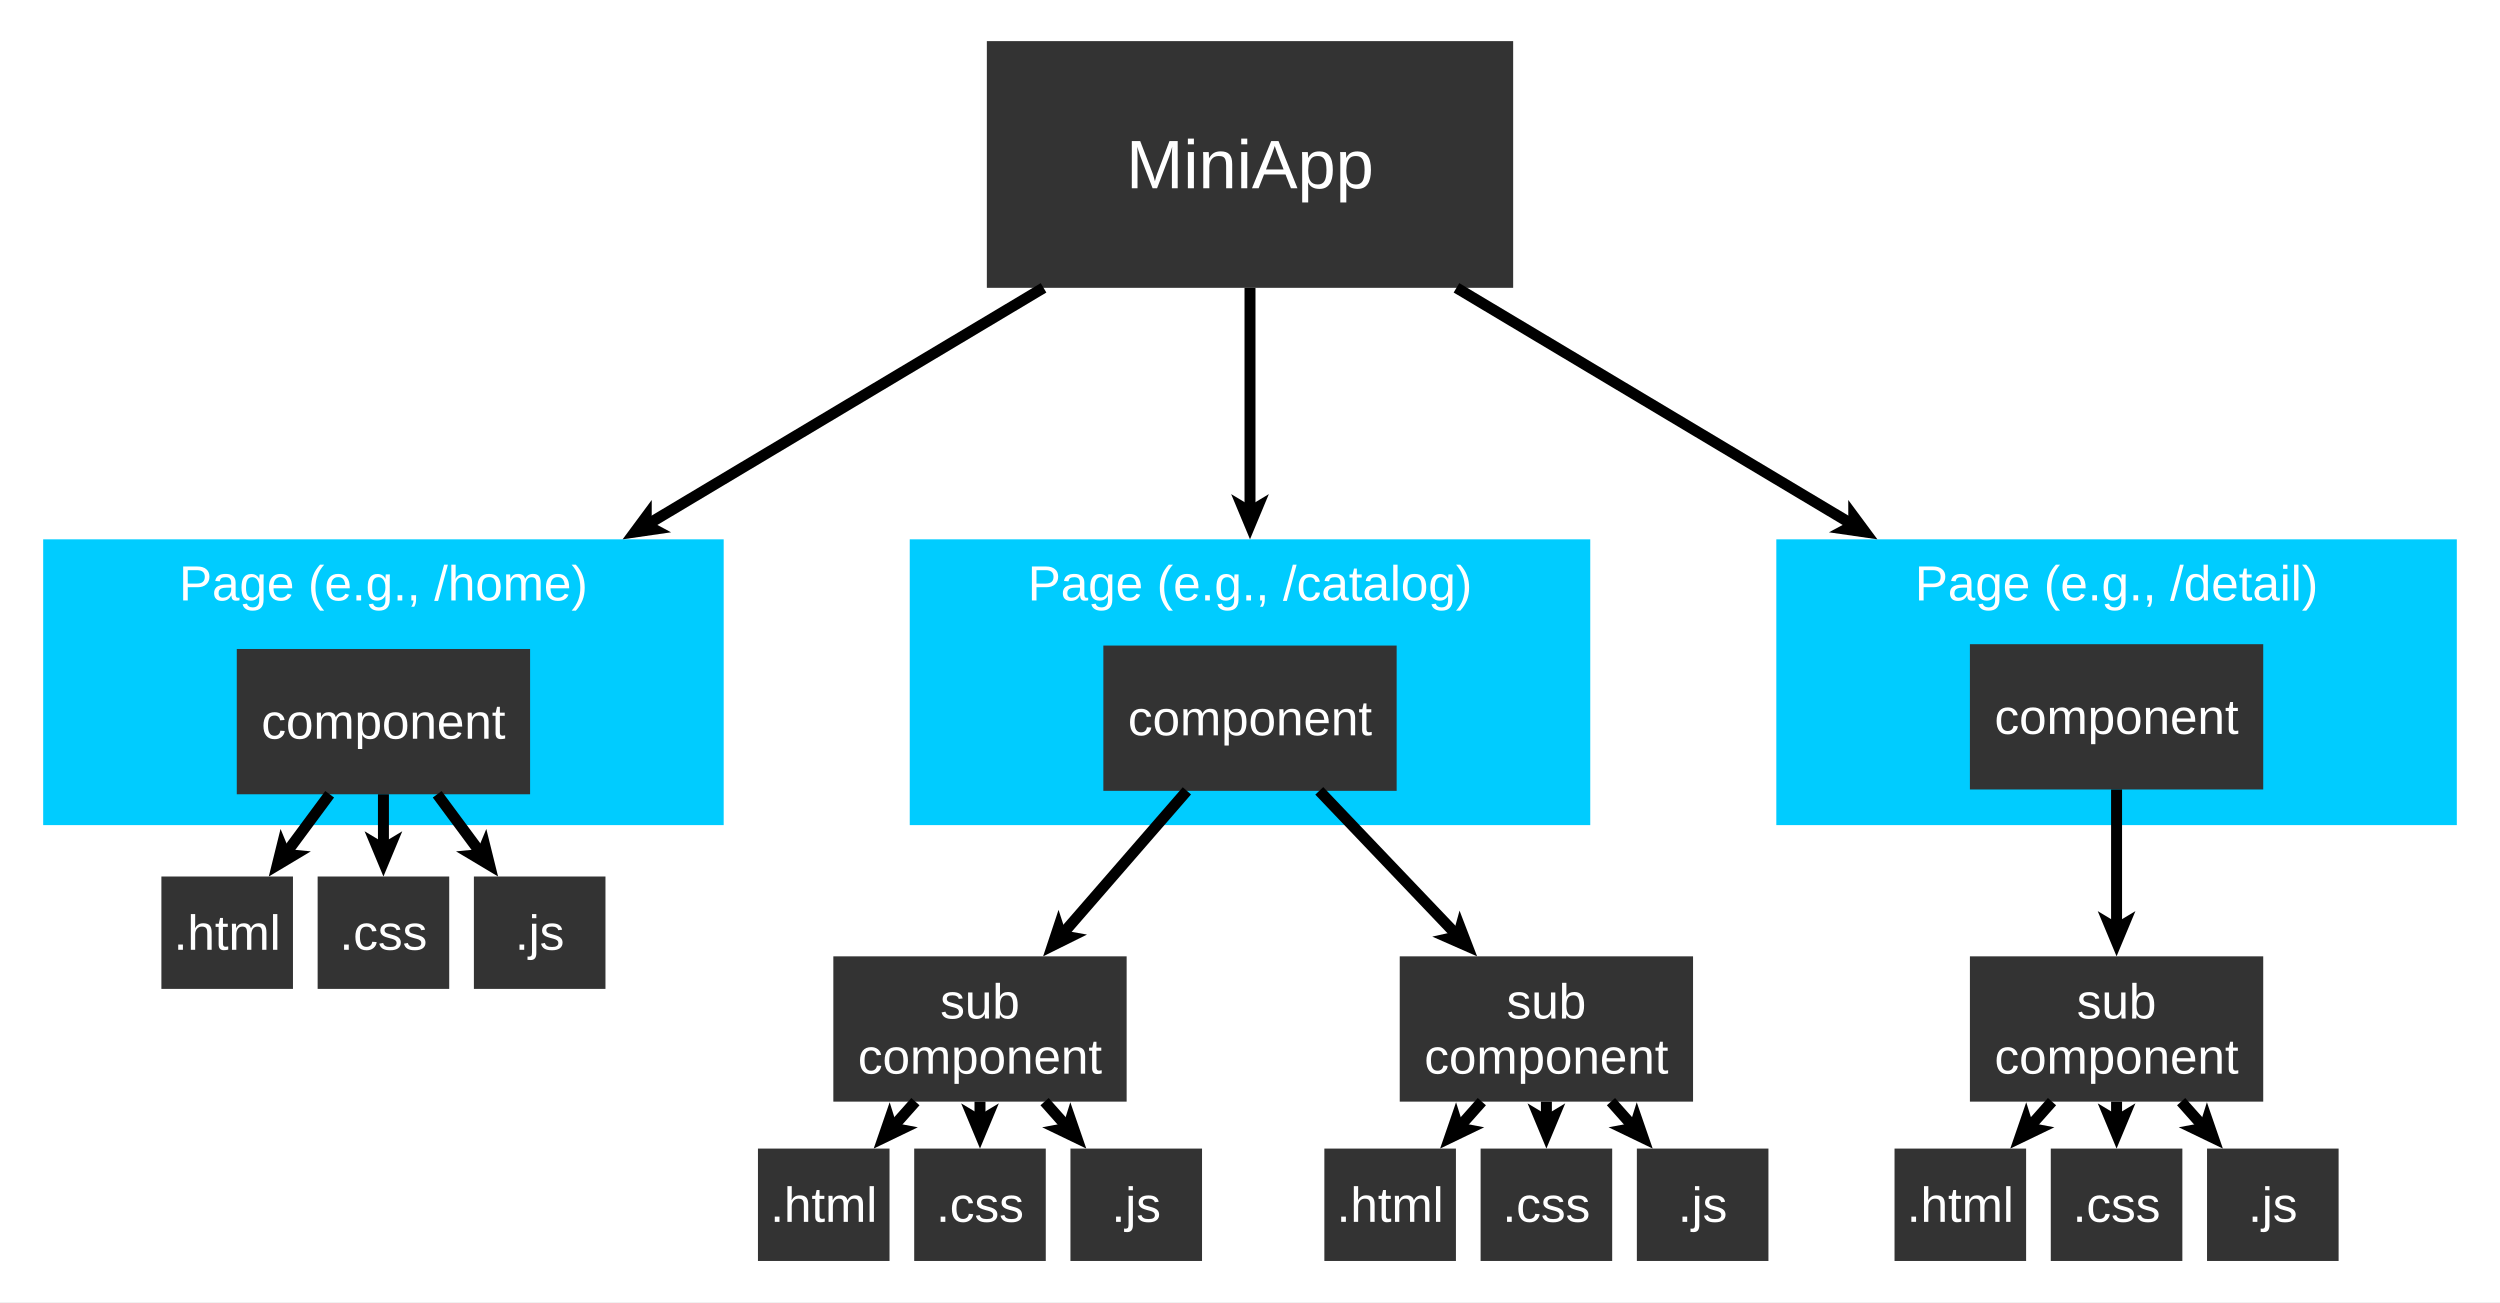
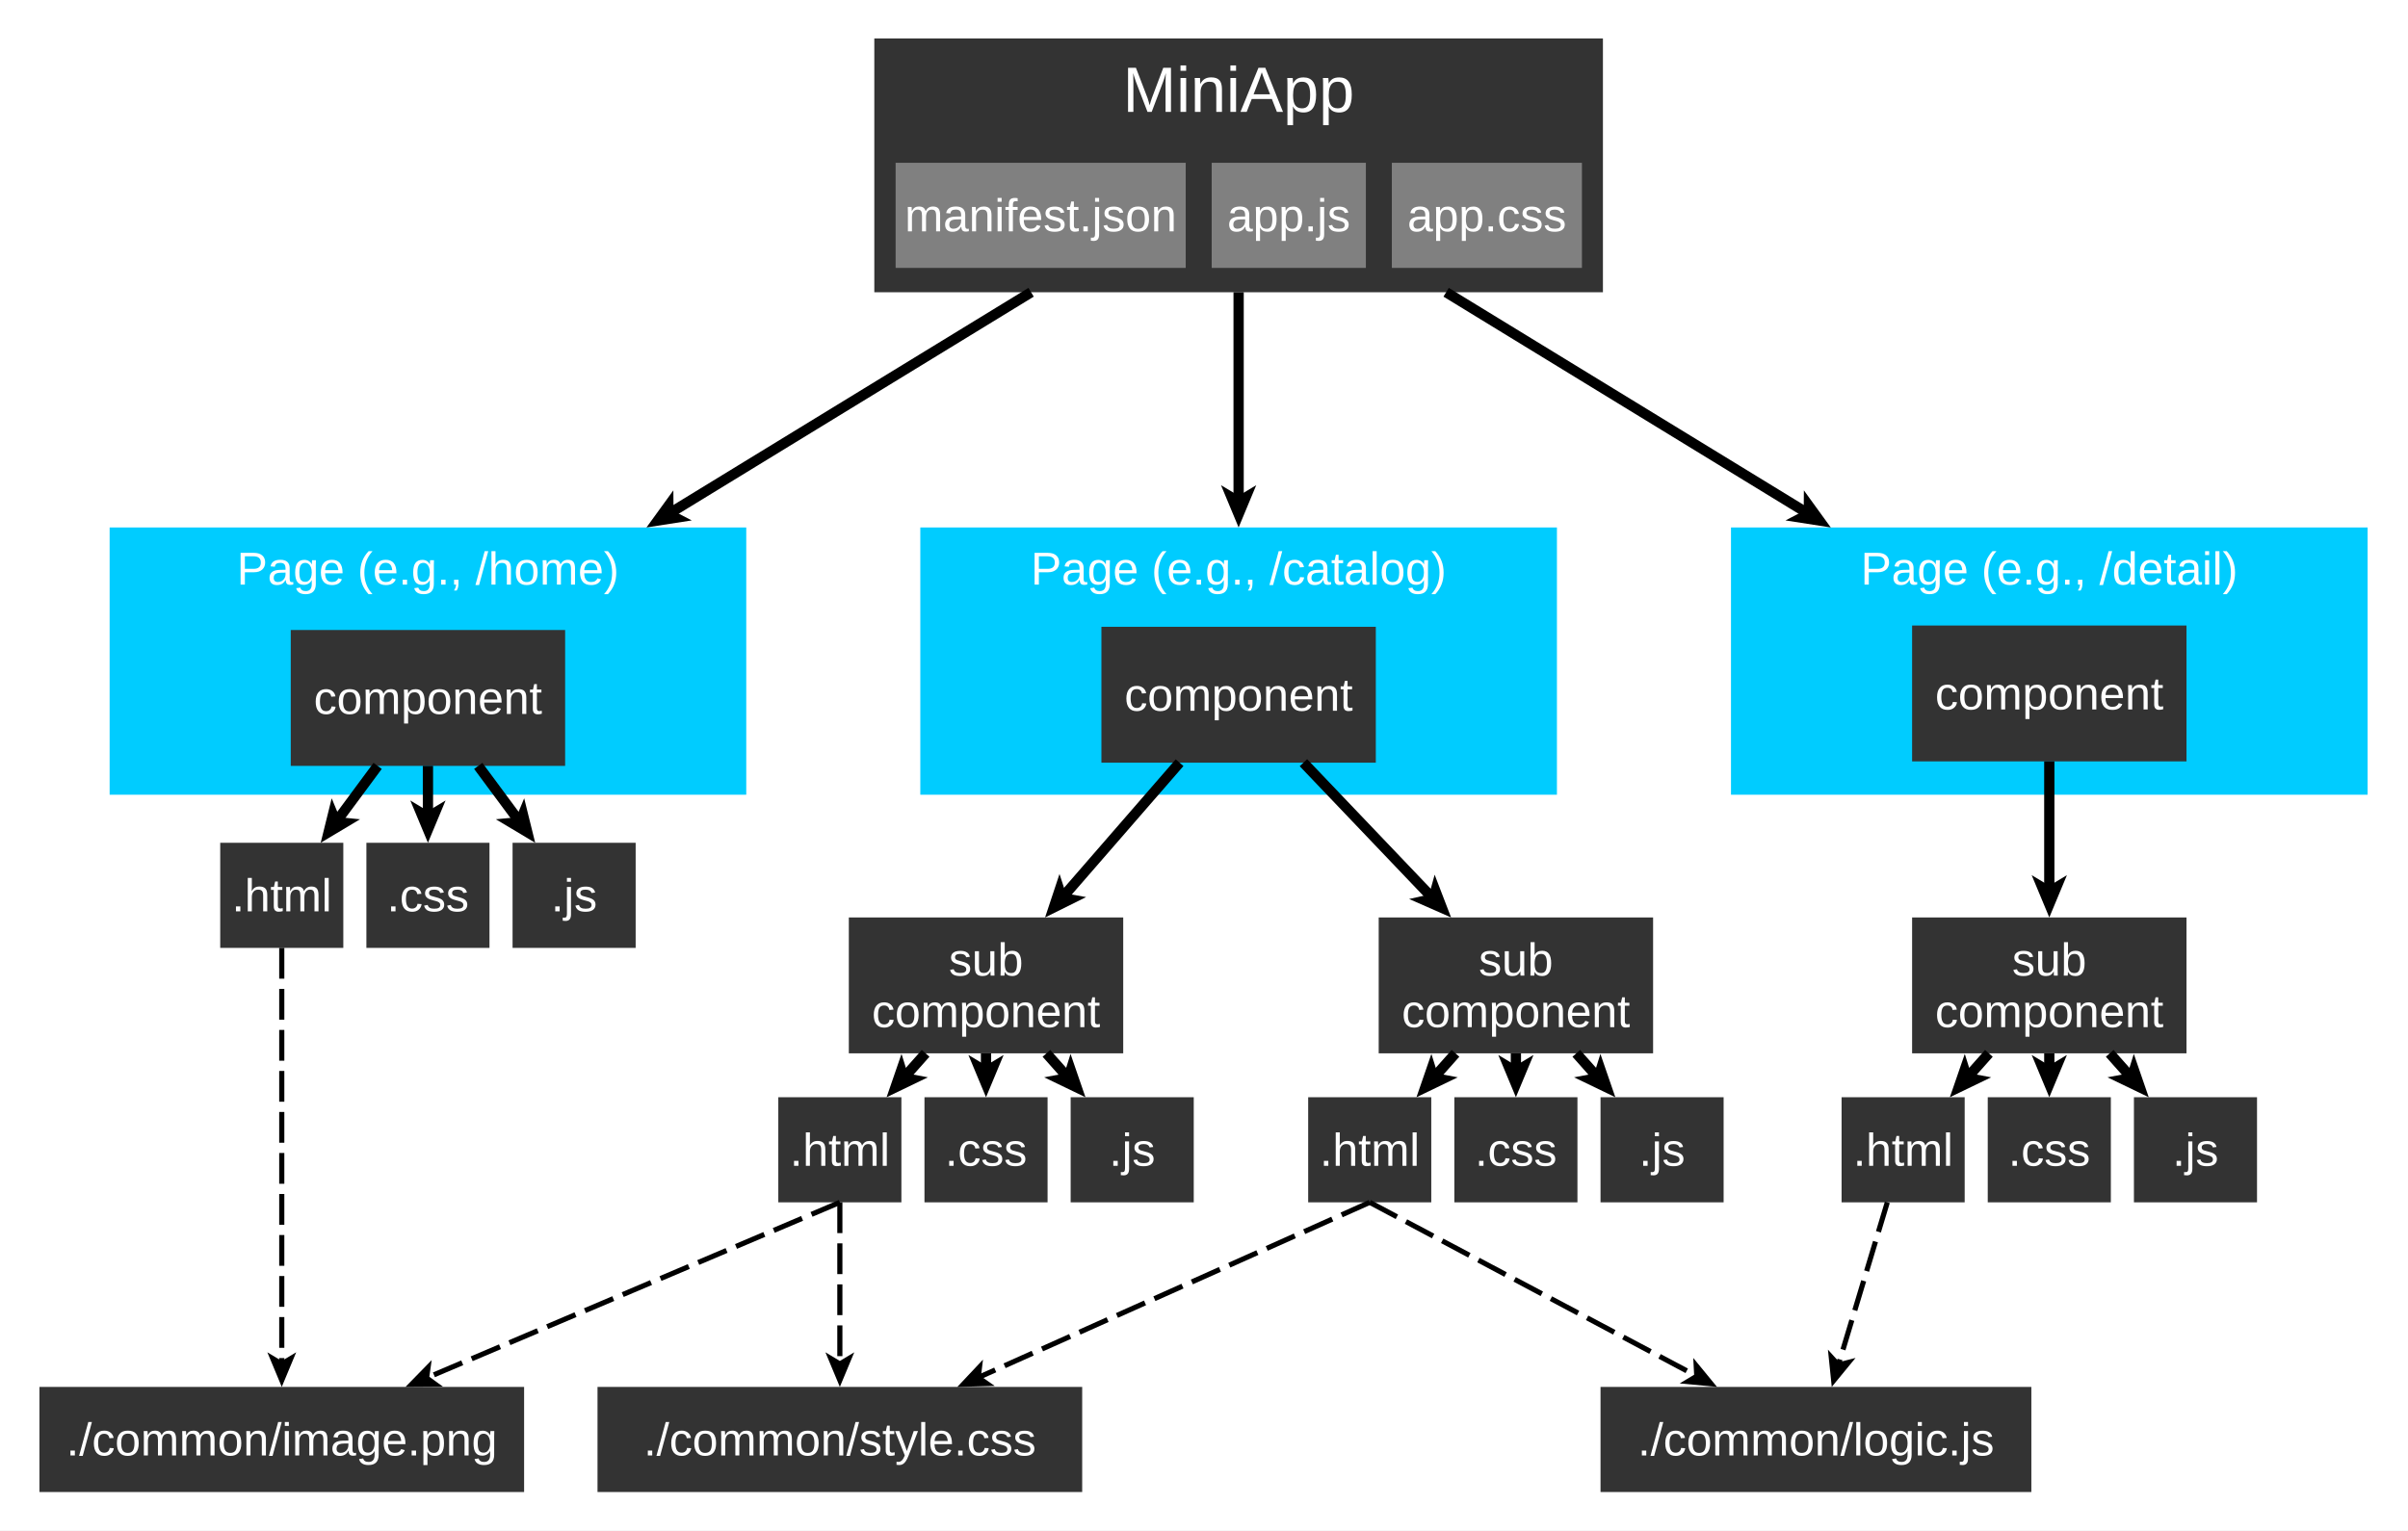
- <svg xmlns="http://www.w3.org/2000/svg" fill-opacity="1" color-rendering="auto" color-interpolation="auto" text-rendering="auto" stroke="black" stroke-linecap="square" width="912" stroke-miterlimit="10" shape-rendering="auto" stroke-opacity="1" fill="black" stroke-dasharray="none" font-weight="normal" stroke-width="1" height="475" font-family="'Dialog'" font-style="normal" stroke-linejoin="miter" font-size="12px" stroke-dashoffset="0" image-rendering="auto">
+ <svg xmlns="http://www.w3.org/2000/svg" fill-opacity="1" color-rendering="auto" color-interpolation="auto" text-rendering="auto" stroke="black" stroke-linecap="square" width="939" stroke-miterlimit="10" shape-rendering="auto" stroke-opacity="1" fill="black" stroke-dasharray="none" font-weight="normal" stroke-width="1" height="597" font-family="'Dialog'" font-style="normal" stroke-linejoin="miter" font-size="12px" stroke-dashoffset="0" image-rendering="auto">
  <defs id="genericDefs" />
  <g>
    <defs id="defs1">
      <clipPath clipPathUnits="userSpaceOnUse" id="clipPath1">
-         <path d="M0 0 L912 0 L912 475 L0 475 L0 0 Z" />
+         <path d="M0 0 L939 0 L939 597 L0 597 L0 0 Z" />
      </clipPath>
      <clipPath clipPathUnits="userSpaceOnUse" id="clipPath2">
-         <path d="M126 -70 L1038 -70 L1038 405 L126 405 L126 -70 Z" />
+         <path d="M99 -79 L1038 -79 L1038 518 L99 518 L99 -79 Z" />
      </clipPath>
    </defs>
-     <g fill="white" text-rendering="geometricPrecision" shape-rendering="geometricPrecision" transform="translate(-126,70)" stroke="white">
-       <rect x="126" width="912" height="475" y="-70" clip-path="url(#clipPath2)" stroke="none" />
-     </g>
-     <g fill="rgb(51,51,51)" text-rendering="geometricPrecision" shape-rendering="geometricPrecision" transform="matrix(1,0,0,1,-126,70)" stroke="rgb(51,51,51)">
-       <rect x="486" width="192" height="90" y="-55" clip-path="url(#clipPath2)" stroke="none" />
-     </g>
-     <g stroke-linecap="butt" font-size="25px" transform="matrix(1,0,0,1,-126,70)" fill="white" text-rendering="geometricPrecision" font-family="'Arial'" shape-rendering="geometricPrecision" stroke="white" stroke-miterlimit="1.45">
-       <text x="536.84" xml:space="preserve" y="-1.333" clip-path="url(#clipPath2)" stroke="none">MiniApp</text>
-     </g>
-     <g fill="rgb(0,204,255)" text-rendering="geometricPrecision" shape-rendering="geometricPrecision" transform="matrix(1,0,0,1,-126,70)" stroke="rgb(0,204,255)">
+     <g fill="white" text-rendering="geometricPrecision" shape-rendering="geometricPrecision" transform="translate(-99,79)" stroke="white">
+       <rect x="99" width="939" height="597" y="-79" clip-path="url(#clipPath2)" stroke="none" />
+     </g>
+     <g fill="rgb(51,51,51)" text-rendering="geometricPrecision" shape-rendering="geometricPrecision" transform="matrix(1,0,0,1,-99,79)" stroke="rgb(51,51,51)">
+       <rect x="439.938" width="284.125" height="99" y="-64" clip-path="url(#clipPath2)" stroke="none" />
+     </g>
+     <g stroke-linecap="butt" font-size="25px" transform="matrix(1,0,0,1,-99,79)" fill="white" text-rendering="geometricPrecision" font-family="'Arial'" shape-rendering="geometricPrecision" stroke="white" stroke-miterlimit="1.45">
+       <text x="536.84" xml:space="preserve" y="-35.368" clip-path="url(#clipPath2)" stroke="none">MiniApp</text>
+     </g>
+     <g fill="rgb(0,204,255)" text-rendering="geometricPrecision" shape-rendering="geometricPrecision" transform="matrix(1,0,0,1,-99,79)" stroke="rgb(0,204,255)">
      <rect x="141.75" width="248.25" height="104.25" y="126.75" clip-path="url(#clipPath2)" stroke="none" />
    </g>
-     <g stroke-linecap="butt" font-size="18px" transform="matrix(1,0,0,1,-126,70)" fill="white" text-rendering="geometricPrecision" font-family="'Arial'" shape-rendering="geometricPrecision" stroke="white" stroke-miterlimit="1.45">
+     <g stroke-linecap="butt" font-size="18px" transform="matrix(1,0,0,1,-99,79)" fill="white" text-rendering="geometricPrecision" font-family="'Arial'" shape-rendering="geometricPrecision" stroke="white" stroke-miterlimit="1.45">
      <text x="191.335" xml:space="preserve" y="149.045" clip-path="url(#clipPath2)" stroke="none">Page (e.g., /home)</text>
    </g>
-     <g fill="rgb(51,51,51)" text-rendering="geometricPrecision" shape-rendering="geometricPrecision" transform="matrix(1,0,0,1,-126,70)" stroke="rgb(51,51,51)">
+     <g fill="rgb(51,51,51)" text-rendering="geometricPrecision" shape-rendering="geometricPrecision" transform="matrix(1,0,0,1,-99,79)" stroke="rgb(51,51,51)">
      <rect x="402.5" width="48" height="41" y="349" clip-path="url(#clipPath2)" stroke="none" />
    </g>
-     <g stroke-linecap="butt" font-size="18px" transform="matrix(1,0,0,1,-126,70)" fill="white" text-rendering="geometricPrecision" font-family="'Arial'" shape-rendering="geometricPrecision" stroke="white" stroke-miterlimit="1.45">
+     <g stroke-linecap="butt" font-size="18px" transform="matrix(1,0,0,1,-99,79)" fill="white" text-rendering="geometricPrecision" font-family="'Arial'" shape-rendering="geometricPrecision" stroke="white" stroke-miterlimit="1.45">
      <text x="406.997" xml:space="preserve" y="375.74" clip-path="url(#clipPath2)" stroke="none">.html</text>
    </g>
-     <g fill="rgb(51,51,51)" text-rendering="geometricPrecision" shape-rendering="geometricPrecision" transform="matrix(1,0,0,1,-126,70)" stroke="rgb(51,51,51)">
+     <g fill="rgb(51,51,51)" text-rendering="geometricPrecision" shape-rendering="geometricPrecision" transform="matrix(1,0,0,1,-99,79)" stroke="rgb(51,51,51)">
      <rect x="459.5" width="48" height="41" y="349" clip-path="url(#clipPath2)" stroke="none" />
    </g>
-     <g stroke-linecap="butt" font-size="18px" transform="matrix(1,0,0,1,-126,70)" fill="white" text-rendering="geometricPrecision" font-family="'Arial'" shape-rendering="geometricPrecision" stroke="white" stroke-miterlimit="1.45">
+     <g stroke-linecap="butt" font-size="18px" transform="matrix(1,0,0,1,-99,79)" fill="white" text-rendering="geometricPrecision" font-family="'Arial'" shape-rendering="geometricPrecision" stroke="white" stroke-miterlimit="1.45">
      <text x="467.5" xml:space="preserve" y="375.74" clip-path="url(#clipPath2)" stroke="none">.css</text>
    </g>
-     <g fill="rgb(51,51,51)" text-rendering="geometricPrecision" shape-rendering="geometricPrecision" transform="matrix(1,0,0,1,-126,70)" stroke="rgb(51,51,51)">
+     <g fill="rgb(51,51,51)" text-rendering="geometricPrecision" shape-rendering="geometricPrecision" transform="matrix(1,0,0,1,-99,79)" stroke="rgb(51,51,51)">
      <rect x="516.5" width="48" height="41" y="349" clip-path="url(#clipPath2)" stroke="none" />
    </g>
-     <g stroke-linecap="butt" font-size="18px" transform="matrix(1,0,0,1,-126,70)" fill="white" text-rendering="geometricPrecision" font-family="'Arial'" shape-rendering="geometricPrecision" stroke="white" stroke-miterlimit="1.45">
+     <g stroke-linecap="butt" font-size="18px" transform="matrix(1,0,0,1,-99,79)" fill="white" text-rendering="geometricPrecision" font-family="'Arial'" shape-rendering="geometricPrecision" stroke="white" stroke-miterlimit="1.45">
      <text x="531.5" xml:space="preserve" y="375.74" clip-path="url(#clipPath2)" stroke="none">.js</text>
    </g>
-     <g fill="rgb(0,204,255)" text-rendering="geometricPrecision" shape-rendering="geometricPrecision" transform="matrix(1,0,0,1,-126,70)" stroke="rgb(0,204,255)">
+     <g fill="rgb(0,204,255)" text-rendering="geometricPrecision" shape-rendering="geometricPrecision" transform="matrix(1,0,0,1,-99,79)" stroke="rgb(0,204,255)">
      <rect x="457.875" width="248.25" height="104.25" y="126.75" clip-path="url(#clipPath2)" stroke="none" />
    </g>
-     <g stroke-linecap="butt" font-size="18px" transform="matrix(1,0,0,1,-126,70)" fill="white" text-rendering="geometricPrecision" font-family="'Arial'" shape-rendering="geometricPrecision" stroke="white" stroke-miterlimit="1.45">
+     <g stroke-linecap="butt" font-size="18px" transform="matrix(1,0,0,1,-99,79)" fill="white" text-rendering="geometricPrecision" font-family="'Arial'" shape-rendering="geometricPrecision" stroke="white" stroke-miterlimit="1.45">
      <text x="500.952" xml:space="preserve" y="149.045" clip-path="url(#clipPath2)" stroke="none">Page (e.g., /catalog)</text>
    </g>
-     <g fill="rgb(0,204,255)" text-rendering="geometricPrecision" shape-rendering="geometricPrecision" transform="matrix(1,0,0,1,-126,70)" stroke="rgb(0,204,255)">
+     <g fill="rgb(0,204,255)" text-rendering="geometricPrecision" shape-rendering="geometricPrecision" transform="matrix(1,0,0,1,-99,79)" stroke="rgb(0,204,255)">
      <rect x="774" width="248.25" height="104.25" y="126.75" clip-path="url(#clipPath2)" stroke="none" />
    </g>
-     <g stroke-linecap="butt" font-size="18px" transform="matrix(1,0,0,1,-126,70)" fill="white" text-rendering="geometricPrecision" font-family="'Arial'" shape-rendering="geometricPrecision" stroke="white" stroke-miterlimit="1.45">
+     <g stroke-linecap="butt" font-size="18px" transform="matrix(1,0,0,1,-99,79)" fill="white" text-rendering="geometricPrecision" font-family="'Arial'" shape-rendering="geometricPrecision" stroke="white" stroke-miterlimit="1.45">
      <text x="824.582" xml:space="preserve" y="149.045" clip-path="url(#clipPath2)" stroke="none">Page (e.g., /detail)</text>
    </g>
-     <g fill="rgb(51,51,51)" text-rendering="geometricPrecision" shape-rendering="geometricPrecision" transform="matrix(1,0,0,1,-126,70)" stroke="rgb(51,51,51)">
+     <g fill="rgb(51,51,51)" text-rendering="geometricPrecision" shape-rendering="geometricPrecision" transform="matrix(1,0,0,1,-99,79)" stroke="rgb(51,51,51)">
      <rect x="212.375" width="107" height="53" y="166.75" clip-path="url(#clipPath2)" stroke="none" />
    </g>
-     <g stroke-linecap="butt" font-size="18px" transform="matrix(1,0,0,1,-126,70)" fill="white" text-rendering="geometricPrecision" font-family="'Arial'" shape-rendering="geometricPrecision" stroke="white" stroke-miterlimit="1.45">
+     <g stroke-linecap="butt" font-size="18px" transform="matrix(1,0,0,1,-99,79)" fill="white" text-rendering="geometricPrecision" font-family="'Arial'" shape-rendering="geometricPrecision" stroke="white" stroke-miterlimit="1.45">
      <text x="221.345" xml:space="preserve" y="199.49" clip-path="url(#clipPath2)" stroke="none">component</text>
    </g>
-     <g fill="rgb(51,51,51)" text-rendering="geometricPrecision" shape-rendering="geometricPrecision" transform="matrix(1,0,0,1,-126,70)" stroke="rgb(51,51,51)">
+     <g fill="rgb(51,51,51)" text-rendering="geometricPrecision" shape-rendering="geometricPrecision" transform="matrix(1,0,0,1,-99,79)" stroke="rgb(51,51,51)">
      <rect x="430" width="107" height="53" y="278.875" clip-path="url(#clipPath2)" stroke="none" />
    </g>
-     <g stroke-linecap="butt" font-size="18px" transform="matrix(1,0,0,1,-126,70)" fill="white" text-rendering="geometricPrecision" font-family="'Arial'" shape-rendering="geometricPrecision" stroke="white" stroke-miterlimit="1.45">
+     <g stroke-linecap="butt" font-size="18px" transform="matrix(1,0,0,1,-99,79)" fill="white" text-rendering="geometricPrecision" font-family="'Arial'" shape-rendering="geometricPrecision" stroke="white" stroke-miterlimit="1.45">
      <text x="468.989" xml:space="preserve" y="301.56" clip-path="url(#clipPath2)" stroke="none">sub</text>
      <text x="438.97" xml:space="preserve" y="321.67" clip-path="url(#clipPath2)" stroke="none">component</text>
    </g>
-     <g fill="rgb(51,51,51)" text-rendering="geometricPrecision" shape-rendering="geometricPrecision" transform="matrix(1,0,0,1,-126,70)" stroke="rgb(51,51,51)">
+     <g fill="rgb(51,51,51)" text-rendering="geometricPrecision" shape-rendering="geometricPrecision" transform="matrix(1,0,0,1,-99,79)" stroke="rgb(51,51,51)">
      <rect x="636.625" width="107" height="53" y="278.875" clip-path="url(#clipPath2)" stroke="none" />
    </g>
-     <g stroke-linecap="butt" font-size="18px" transform="matrix(1,0,0,1,-126,70)" fill="white" text-rendering="geometricPrecision" font-family="'Arial'" shape-rendering="geometricPrecision" stroke="white" stroke-miterlimit="1.45">
+     <g stroke-linecap="butt" font-size="18px" transform="matrix(1,0,0,1,-99,79)" fill="white" text-rendering="geometricPrecision" font-family="'Arial'" shape-rendering="geometricPrecision" stroke="white" stroke-miterlimit="1.45">
      <text x="675.614" xml:space="preserve" y="301.56" clip-path="url(#clipPath2)" stroke="none">sub</text>
      <text x="645.595" xml:space="preserve" y="321.67" clip-path="url(#clipPath2)" stroke="none">component</text>
    </g>
-     <g fill="rgb(51,51,51)" text-rendering="geometricPrecision" shape-rendering="geometricPrecision" transform="matrix(1,0,0,1,-126,70)" stroke="rgb(51,51,51)">
+     <g fill="rgb(51,51,51)" text-rendering="geometricPrecision" shape-rendering="geometricPrecision" transform="matrix(1,0,0,1,-99,79)" stroke="rgb(51,51,51)">
      <rect x="609.125" width="48" height="41" y="349" clip-path="url(#clipPath2)" stroke="none" />
    </g>
-     <g stroke-linecap="butt" font-size="18px" transform="matrix(1,0,0,1,-126,70)" fill="white" text-rendering="geometricPrecision" font-family="'Arial'" shape-rendering="geometricPrecision" stroke="white" stroke-miterlimit="1.45">
+     <g stroke-linecap="butt" font-size="18px" transform="matrix(1,0,0,1,-99,79)" fill="white" text-rendering="geometricPrecision" font-family="'Arial'" shape-rendering="geometricPrecision" stroke="white" stroke-miterlimit="1.45">
      <text x="613.622" xml:space="preserve" y="375.74" clip-path="url(#clipPath2)" stroke="none">.html</text>
    </g>
-     <g fill="rgb(51,51,51)" text-rendering="geometricPrecision" shape-rendering="geometricPrecision" transform="matrix(1,0,0,1,-126,70)" stroke="rgb(51,51,51)">
+     <g fill="rgb(51,51,51)" text-rendering="geometricPrecision" shape-rendering="geometricPrecision" transform="matrix(1,0,0,1,-99,79)" stroke="rgb(51,51,51)">
      <rect x="666.125" width="48" height="41" y="349" clip-path="url(#clipPath2)" stroke="none" />
    </g>
-     <g stroke-linecap="butt" font-size="18px" transform="matrix(1,0,0,1,-126,70)" fill="white" text-rendering="geometricPrecision" font-family="'Arial'" shape-rendering="geometricPrecision" stroke="white" stroke-miterlimit="1.45">
+     <g stroke-linecap="butt" font-size="18px" transform="matrix(1,0,0,1,-99,79)" fill="white" text-rendering="geometricPrecision" font-family="'Arial'" shape-rendering="geometricPrecision" stroke="white" stroke-miterlimit="1.45">
      <text x="674.125" xml:space="preserve" y="375.74" clip-path="url(#clipPath2)" stroke="none">.css</text>
    </g>
-     <g fill="rgb(51,51,51)" text-rendering="geometricPrecision" shape-rendering="geometricPrecision" transform="matrix(1,0,0,1,-126,70)" stroke="rgb(51,51,51)">
+     <g fill="rgb(51,51,51)" text-rendering="geometricPrecision" shape-rendering="geometricPrecision" transform="matrix(1,0,0,1,-99,79)" stroke="rgb(51,51,51)">
      <rect x="723.125" width="48" height="41" y="349" clip-path="url(#clipPath2)" stroke="none" />
    </g>
-     <g stroke-linecap="butt" font-size="18px" transform="matrix(1,0,0,1,-126,70)" fill="white" text-rendering="geometricPrecision" font-family="'Arial'" shape-rendering="geometricPrecision" stroke="white" stroke-miterlimit="1.45">
+     <g stroke-linecap="butt" font-size="18px" transform="matrix(1,0,0,1,-99,79)" fill="white" text-rendering="geometricPrecision" font-family="'Arial'" shape-rendering="geometricPrecision" stroke="white" stroke-miterlimit="1.45">
      <text x="738.125" xml:space="preserve" y="375.74" clip-path="url(#clipPath2)" stroke="none">.js</text>
    </g>
-     <g fill="rgb(51,51,51)" text-rendering="geometricPrecision" shape-rendering="geometricPrecision" transform="matrix(1,0,0,1,-126,70)" stroke="rgb(51,51,51)">
+     <g fill="rgb(51,51,51)" text-rendering="geometricPrecision" shape-rendering="geometricPrecision" transform="matrix(1,0,0,1,-99,79)" stroke="rgb(51,51,51)">
      <rect x="528.5" width="107" height="53" y="165.5" clip-path="url(#clipPath2)" stroke="none" />
    </g>
-     <g stroke-linecap="butt" font-size="18px" transform="matrix(1,0,0,1,-126,70)" fill="white" text-rendering="geometricPrecision" font-family="'Arial'" shape-rendering="geometricPrecision" stroke="white" stroke-miterlimit="1.45">
+     <g stroke-linecap="butt" font-size="18px" transform="matrix(1,0,0,1,-99,79)" fill="white" text-rendering="geometricPrecision" font-family="'Arial'" shape-rendering="geometricPrecision" stroke="white" stroke-miterlimit="1.45">
      <text x="537.47" xml:space="preserve" y="198.24" clip-path="url(#clipPath2)" stroke="none">component</text>
    </g>
-     <g fill="rgb(51,51,51)" text-rendering="geometricPrecision" shape-rendering="geometricPrecision" transform="matrix(1,0,0,1,-126,70)" stroke="rgb(51,51,51)">
+     <g fill="rgb(51,51,51)" text-rendering="geometricPrecision" shape-rendering="geometricPrecision" transform="matrix(1,0,0,1,-99,79)" stroke="rgb(51,51,51)">
      <rect x="844.625" width="107" height="53" y="165" clip-path="url(#clipPath2)" stroke="none" />
    </g>
-     <g stroke-linecap="butt" font-size="18px" transform="matrix(1,0,0,1,-126,70)" fill="white" text-rendering="geometricPrecision" font-family="'Arial'" shape-rendering="geometricPrecision" stroke="white" stroke-miterlimit="1.45">
+     <g stroke-linecap="butt" font-size="18px" transform="matrix(1,0,0,1,-99,79)" fill="white" text-rendering="geometricPrecision" font-family="'Arial'" shape-rendering="geometricPrecision" stroke="white" stroke-miterlimit="1.45">
      <text x="853.595" xml:space="preserve" y="197.74" clip-path="url(#clipPath2)" stroke="none">component</text>
    </g>
-     <g fill="rgb(51,51,51)" text-rendering="geometricPrecision" shape-rendering="geometricPrecision" transform="matrix(1,0,0,1,-126,70)" stroke="rgb(51,51,51)">
+     <g fill="rgb(51,51,51)" text-rendering="geometricPrecision" shape-rendering="geometricPrecision" transform="matrix(1,0,0,1,-99,79)" stroke="rgb(51,51,51)">
      <rect x="184.875" width="48" height="41" y="249.75" clip-path="url(#clipPath2)" stroke="none" />
    </g>
-     <g stroke-linecap="butt" font-size="18px" transform="matrix(1,0,0,1,-126,70)" fill="white" text-rendering="geometricPrecision" font-family="'Arial'" shape-rendering="geometricPrecision" stroke="white" stroke-miterlimit="1.45">
+     <g stroke-linecap="butt" font-size="18px" transform="matrix(1,0,0,1,-99,79)" fill="white" text-rendering="geometricPrecision" font-family="'Arial'" shape-rendering="geometricPrecision" stroke="white" stroke-miterlimit="1.45">
      <text x="189.372" xml:space="preserve" y="276.49" clip-path="url(#clipPath2)" stroke="none">.html</text>
    </g>
-     <g fill="rgb(51,51,51)" text-rendering="geometricPrecision" shape-rendering="geometricPrecision" transform="matrix(1,0,0,1,-126,70)" stroke="rgb(51,51,51)">
+     <g fill="rgb(51,51,51)" text-rendering="geometricPrecision" shape-rendering="geometricPrecision" transform="matrix(1,0,0,1,-99,79)" stroke="rgb(51,51,51)">
      <rect x="241.875" width="48" height="41" y="249.75" clip-path="url(#clipPath2)" stroke="none" />
    </g>
-     <g stroke-linecap="butt" font-size="18px" transform="matrix(1,0,0,1,-126,70)" fill="white" text-rendering="geometricPrecision" font-family="'Arial'" shape-rendering="geometricPrecision" stroke="white" stroke-miterlimit="1.45">
+     <g stroke-linecap="butt" font-size="18px" transform="matrix(1,0,0,1,-99,79)" fill="white" text-rendering="geometricPrecision" font-family="'Arial'" shape-rendering="geometricPrecision" stroke="white" stroke-miterlimit="1.45">
      <text x="249.875" xml:space="preserve" y="276.49" clip-path="url(#clipPath2)" stroke="none">.css</text>
    </g>
-     <g fill="rgb(51,51,51)" text-rendering="geometricPrecision" shape-rendering="geometricPrecision" transform="matrix(1,0,0,1,-126,70)" stroke="rgb(51,51,51)">
+     <g fill="rgb(51,51,51)" text-rendering="geometricPrecision" shape-rendering="geometricPrecision" transform="matrix(1,0,0,1,-99,79)" stroke="rgb(51,51,51)">
      <rect x="298.875" width="48" height="41" y="249.75" clip-path="url(#clipPath2)" stroke="none" />
    </g>
-     <g stroke-linecap="butt" font-size="18px" transform="matrix(1,0,0,1,-126,70)" fill="white" text-rendering="geometricPrecision" font-family="'Arial'" shape-rendering="geometricPrecision" stroke="white" stroke-miterlimit="1.45">
+     <g stroke-linecap="butt" font-size="18px" transform="matrix(1,0,0,1,-99,79)" fill="white" text-rendering="geometricPrecision" font-family="'Arial'" shape-rendering="geometricPrecision" stroke="white" stroke-miterlimit="1.45">
      <text x="313.875" xml:space="preserve" y="276.49" clip-path="url(#clipPath2)" stroke="none">.js</text>
    </g>
-     <g fill="rgb(51,51,51)" text-rendering="geometricPrecision" shape-rendering="geometricPrecision" transform="matrix(1,0,0,1,-126,70)" stroke="rgb(51,51,51)">
+     <g fill="rgb(51,51,51)" text-rendering="geometricPrecision" shape-rendering="geometricPrecision" transform="matrix(1,0,0,1,-99,79)" stroke="rgb(51,51,51)">
      <rect x="844.625" width="107" height="53" y="278.875" clip-path="url(#clipPath2)" stroke="none" />
    </g>
-     <g stroke-linecap="butt" font-size="18px" transform="matrix(1,0,0,1,-126,70)" fill="white" text-rendering="geometricPrecision" font-family="'Arial'" shape-rendering="geometricPrecision" stroke="white" stroke-miterlimit="1.45">
+     <g stroke-linecap="butt" font-size="18px" transform="matrix(1,0,0,1,-99,79)" fill="white" text-rendering="geometricPrecision" font-family="'Arial'" shape-rendering="geometricPrecision" stroke="white" stroke-miterlimit="1.45">
      <text x="883.614" xml:space="preserve" y="301.56" clip-path="url(#clipPath2)" stroke="none">sub</text>
      <text x="853.595" xml:space="preserve" y="321.67" clip-path="url(#clipPath2)" stroke="none">component</text>
    </g>
-     <g fill="rgb(51,51,51)" text-rendering="geometricPrecision" shape-rendering="geometricPrecision" transform="matrix(1,0,0,1,-126,70)" stroke="rgb(51,51,51)">
+     <g fill="rgb(51,51,51)" text-rendering="geometricPrecision" shape-rendering="geometricPrecision" transform="matrix(1,0,0,1,-99,79)" stroke="rgb(51,51,51)">
      <rect x="817.125" width="48" height="41" y="349" clip-path="url(#clipPath2)" stroke="none" />
    </g>
-     <g stroke-linecap="butt" font-size="18px" transform="matrix(1,0,0,1,-126,70)" fill="white" text-rendering="geometricPrecision" font-family="'Arial'" shape-rendering="geometricPrecision" stroke="white" stroke-miterlimit="1.45">
+     <g stroke-linecap="butt" font-size="18px" transform="matrix(1,0,0,1,-99,79)" fill="white" text-rendering="geometricPrecision" font-family="'Arial'" shape-rendering="geometricPrecision" stroke="white" stroke-miterlimit="1.45">
      <text x="821.622" xml:space="preserve" y="375.74" clip-path="url(#clipPath2)" stroke="none">.html</text>
    </g>
-     <g fill="rgb(51,51,51)" text-rendering="geometricPrecision" shape-rendering="geometricPrecision" transform="matrix(1,0,0,1,-126,70)" stroke="rgb(51,51,51)">
+     <g fill="rgb(51,51,51)" text-rendering="geometricPrecision" shape-rendering="geometricPrecision" transform="matrix(1,0,0,1,-99,79)" stroke="rgb(51,51,51)">
      <rect x="874.125" width="48" height="41" y="349" clip-path="url(#clipPath2)" stroke="none" />
    </g>
-     <g stroke-linecap="butt" font-size="18px" transform="matrix(1,0,0,1,-126,70)" fill="white" text-rendering="geometricPrecision" font-family="'Arial'" shape-rendering="geometricPrecision" stroke="white" stroke-miterlimit="1.45">
+     <g stroke-linecap="butt" font-size="18px" transform="matrix(1,0,0,1,-99,79)" fill="white" text-rendering="geometricPrecision" font-family="'Arial'" shape-rendering="geometricPrecision" stroke="white" stroke-miterlimit="1.45">
      <text x="882.125" xml:space="preserve" y="375.74" clip-path="url(#clipPath2)" stroke="none">.css</text>
    </g>
-     <g fill="rgb(51,51,51)" text-rendering="geometricPrecision" shape-rendering="geometricPrecision" transform="matrix(1,0,0,1,-126,70)" stroke="rgb(51,51,51)">
+     <g fill="rgb(51,51,51)" text-rendering="geometricPrecision" shape-rendering="geometricPrecision" transform="matrix(1,0,0,1,-99,79)" stroke="rgb(51,51,51)">
      <rect x="931.125" width="48" height="41" y="349" clip-path="url(#clipPath2)" stroke="none" />
    </g>
-     <g stroke-linecap="butt" font-size="18px" transform="matrix(1,0,0,1,-126,70)" fill="white" text-rendering="geometricPrecision" font-family="'Arial'" shape-rendering="geometricPrecision" stroke="white" stroke-miterlimit="1.45">
+     <g stroke-linecap="butt" font-size="18px" transform="matrix(1,0,0,1,-99,79)" fill="white" text-rendering="geometricPrecision" font-family="'Arial'" shape-rendering="geometricPrecision" stroke="white" stroke-miterlimit="1.45">
      <text x="946.125" xml:space="preserve" y="375.74" clip-path="url(#clipPath2)" stroke="none">.js</text>
    </g>
-     <g text-rendering="geometricPrecision" stroke-miterlimit="1.45" stroke-width="4" shape-rendering="geometricPrecision" transform="matrix(1,0,0,1,-126,70)" stroke-linecap="butt">
-       <path fill="none" d="M506.682 35 L362.561 121.108" clip-path="url(#clipPath2)" />
-       <path d="M353.118 126.75 L370.809 124.189 L363.741 120.403 L363.756 112.385 Z" clip-path="url(#clipPath2)" stroke="none" />
+     <g fill="gray" text-rendering="geometricPrecision" shape-rendering="geometricPrecision" transform="matrix(1,0,0,1,-99,79)" stroke="gray">
+       <rect x="641.75" width="74.125" height="41" y="-15.5" clip-path="url(#clipPath2)" stroke="none" />
+     </g>
+     <g stroke-linecap="butt" font-size="18px" transform="matrix(1,0,0,1,-99,79)" fill="white" text-rendering="geometricPrecision" font-family="'Arial'" shape-rendering="geometricPrecision" stroke="white" stroke-miterlimit="1.45">
+       <text x="647.796" xml:space="preserve" y="11.24" clip-path="url(#clipPath2)" stroke="none">app.css</text>
+     </g>
+     <g fill="gray" text-rendering="geometricPrecision" shape-rendering="geometricPrecision" transform="matrix(1,0,0,1,-99,79)" stroke="gray">
+       <rect x="571.5" width="60.125" height="41" y="-15.5" clip-path="url(#clipPath2)" stroke="none" />
+     </g>
+     <g stroke-linecap="butt" font-size="18px" transform="matrix(1,0,0,1,-99,79)" fill="white" text-rendering="geometricPrecision" font-family="'Arial'" shape-rendering="geometricPrecision" stroke="white" stroke-miterlimit="1.45">
+       <text x="577.546" xml:space="preserve" y="11.24" clip-path="url(#clipPath2)" stroke="none">app.js</text>
+     </g>
+     <g fill="gray" text-rendering="geometricPrecision" shape-rendering="geometricPrecision" transform="matrix(1,0,0,1,-99,79)" stroke="gray">
+       <rect x="448.25" width="113.125" height="41" y="-15.5" clip-path="url(#clipPath2)" stroke="none" />
+     </g>
+     <g stroke-linecap="butt" font-size="18px" transform="matrix(1,0,0,1,-99,79)" fill="white" text-rendering="geometricPrecision" font-family="'Arial'" shape-rendering="geometricPrecision" stroke="white" stroke-miterlimit="1.45">
+       <text x="451.788" xml:space="preserve" y="11.24" clip-path="url(#clipPath2)" stroke="none">manifest.json</text>
+     </g>
+     <g fill="rgb(51,51,51)" text-rendering="geometricPrecision" shape-rendering="geometricPrecision" transform="matrix(1,0,0,1,-99,79)" stroke="rgb(51,51,51)">
+       <rect x="114.375" width="189" height="41" y="462" clip-path="url(#clipPath2)" stroke="none" />
+     </g>
+     <g stroke-linecap="butt" font-size="18px" transform="matrix(1,0,0,1,-99,79)" fill="white" text-rendering="geometricPrecision" font-family="'Arial'" shape-rendering="geometricPrecision" stroke="white" stroke-miterlimit="1.45">
+       <text x="124.834" xml:space="preserve" y="488.74" clip-path="url(#clipPath2)" stroke="none">./common/image.png</text>
+     </g>
+     <g fill="rgb(51,51,51)" text-rendering="geometricPrecision" shape-rendering="geometricPrecision" transform="matrix(1,0,0,1,-99,79)" stroke="rgb(51,51,51)">
+       <rect x="332" width="189" height="41" y="462" clip-path="url(#clipPath2)" stroke="none" />
+     </g>
+     <g stroke-linecap="butt" font-size="18px" transform="matrix(1,0,0,1,-99,79)" fill="white" text-rendering="geometricPrecision" font-family="'Arial'" shape-rendering="geometricPrecision" stroke="white" stroke-miterlimit="1.45">
+       <text x="349.982" xml:space="preserve" y="488.74" clip-path="url(#clipPath2)" stroke="none">./common/style.css</text>
+     </g>
+     <g fill="rgb(51,51,51)" text-rendering="geometricPrecision" shape-rendering="geometricPrecision" transform="matrix(1,0,0,1,-99,79)" stroke="rgb(51,51,51)">
+       <rect x="723.125" width="168" height="41" y="462" clip-path="url(#clipPath2)" stroke="none" />
+     </g>
+     <g stroke-linecap="butt" font-size="18px" transform="matrix(1,0,0,1,-99,79)" fill="white" text-rendering="geometricPrecision" font-family="'Arial'" shape-rendering="geometricPrecision" stroke="white" stroke-miterlimit="1.45">
+       <text x="737.604" xml:space="preserve" y="488.74" clip-path="url(#clipPath2)" stroke="none">./common/logic.js</text>
+     </g>
+     <g text-rendering="geometricPrecision" stroke-miterlimit="1.45" stroke-width="4" shape-rendering="geometricPrecision" transform="matrix(1,0,0,1,-99,79)" stroke-linecap="butt">
+       <path fill="none" d="M501.079 35 L360.471 121.01" clip-path="url(#clipPath2)" />
+       <path d="M351.088 126.75 L368.751 124.005 L361.644 120.293 L361.576 112.275 Z" clip-path="url(#clipPath2)" stroke="none" />
      <path fill="none" d="M582 35 L582 115.75" clip-path="url(#clipPath2)" />
      <path d="M582 126.75 L588.875 110.25 L582 114.375 L575.125 110.25 Z" clip-path="url(#clipPath2)" stroke="none" />
-       <path fill="none" d="M657.318 35 L801.439 121.108" clip-path="url(#clipPath2)" />
-       <path d="M810.882 126.75 L800.244 112.385 L800.259 120.403 L793.191 124.189 Z" clip-path="url(#clipPath2)" stroke="none" />
+       <path fill="none" d="M662.921 35 L803.529 121.01" clip-path="url(#clipPath2)" />
+       <path d="M812.912 126.75 L802.424 112.275 L802.356 120.293 L795.249 124.005 Z" clip-path="url(#clipPath2)" stroke="none" />
      <path fill="none" d="M459.945 331.875 L452.03 340.779" clip-path="url(#clipPath2)" />
      <path d="M444.722 349 L460.823 341.235 L452.944 339.751 L450.546 332.1 Z" clip-path="url(#clipPath2)" stroke="none" />
      <path fill="none" d="M483.5 331.875 L483.5 338" clip-path="url(#clipPath2)" />
      <path d="M483.5 349 L490.375 332.5 L483.5 336.625 L476.625 332.5 Z" clip-path="url(#clipPath2)" stroke="none" />
      <path fill="none" d="M507.055 331.875 L514.97 340.779" clip-path="url(#clipPath2)" />
      <path d="M522.278 349 L516.454 332.1 L514.056 339.751 L506.177 341.235 Z" clip-path="url(#clipPath2)" stroke="none" />
      <path fill="none" d="M666.569 331.875 L658.655 340.779" clip-path="url(#clipPath2)" />
      <path d="M651.347 349 L667.448 341.235 L659.569 339.751 L657.171 332.1 Z" clip-path="url(#clipPath2)" stroke="none" />
      <path fill="none" d="M690.125 331.875 L690.125 338" clip-path="url(#clipPath2)" />
      <path d="M690.125 349 L697 332.5 L690.125 336.625 L683.25 332.5 Z" clip-path="url(#clipPath2)" stroke="none" />
      <path fill="none" d="M713.681 331.875 L721.595 340.779" clip-path="url(#clipPath2)" />
      <path d="M728.903 349 L723.079 332.1 L720.681 339.751 L712.802 341.235 Z" clip-path="url(#clipPath2)" stroke="none" />
      <path fill="none" d="M607.273 218.5 L657.26 270.915" clip-path="url(#clipPath2)" />
      <path d="M664.852 278.875 L658.44 262.19 L656.312 269.92 L648.489 271.679 Z" clip-path="url(#clipPath2)" stroke="none" />
      <path fill="none" d="M558.977 218.5 L513.737 270.571" clip-path="url(#clipPath2)" />
      <path d="M506.523 278.875 L522.534 270.928 L514.639 269.533 L512.155 261.91 Z" clip-path="url(#clipPath2)" stroke="none" />
      <path fill="none" d="M246.258 219.75 L230.595 240.909" clip-path="url(#clipPath2)" />
      <path d="M224.05 249.75 L239.393 240.579 L231.413 239.804 L228.342 232.398 Z" clip-path="url(#clipPath2)" stroke="none" />
      <path fill="none" d="M265.875 219.75 L265.875 238.75" clip-path="url(#clipPath2)" />
      <path d="M265.875 249.75 L272.75 233.25 L265.875 237.375 L259 233.25 Z" clip-path="url(#clipPath2)" stroke="none" />
      <path fill="none" d="M285.492 219.75 L301.155 240.909" clip-path="url(#clipPath2)" />
      <path d="M307.7 249.75 L303.408 232.398 L300.337 239.804 L292.357 240.579 Z" clip-path="url(#clipPath2)" stroke="none" />
      <path fill="none" d="M898.125 218 L898.125 267.875" clip-path="url(#clipPath2)" />
      <path d="M898.125 278.875 L905 262.375 L898.125 266.5 L891.25 262.375 Z" clip-path="url(#clipPath2)" stroke="none" />
      <path fill="none" d="M874.569 331.875 L866.655 340.779" clip-path="url(#clipPath2)" />
      <path d="M859.347 349 L875.448 341.235 L867.569 339.751 L865.171 332.1 Z" clip-path="url(#clipPath2)" stroke="none" />
      <path fill="none" d="M898.125 331.875 L898.125 338" clip-path="url(#clipPath2)" />
      <path d="M898.125 349 L905 332.5 L898.125 336.625 L891.25 332.5 Z" clip-path="url(#clipPath2)" stroke="none" />
      <path fill="none" d="M921.681 331.875 L929.595 340.779" clip-path="url(#clipPath2)" />
      <path d="M936.903 349 L931.079 332.1 L928.681 339.751 L920.802 341.235 Z" clip-path="url(#clipPath2)" stroke="none" />
+       <path fill="none" stroke-dasharray="12,4" d="M208.875 290.75 L208.875 453" stroke-width="2" clip-path="url(#clipPath2)" />
+       <path stroke-dasharray="12,4" d="M208.875 462 L214.5 448.5 L208.875 451.875 L203.25 448.5 Z" stroke-width="2" clip-path="url(#clipPath2)" stroke="none" />
+       <path fill="none" stroke-dasharray="12,4" d="M426.5 390 L265.388 458.479" stroke-width="2" clip-path="url(#clipPath2)" />
+       <path stroke-dasharray="12,4" d="M257.105 462 L271.73 461.896 L266.424 458.039 L267.329 451.542 Z" stroke-width="2" clip-path="url(#clipPath2)" stroke="none" />
+       <path fill="none" stroke-dasharray="12,4" d="M426.5 390 L426.5 453" stroke-width="2" clip-path="url(#clipPath2)" />
+       <path stroke-dasharray="12,4" d="M426.5 462 L432.125 448.5 L426.5 451.875 L420.875 448.5 Z" stroke-width="2" clip-path="url(#clipPath2)" stroke="none" />
+       <path fill="none" stroke-dasharray="12,4" d="M633.125 390 L480.507 458.323" stroke-width="2" clip-path="url(#clipPath2)" />
+       <path stroke-dasharray="12,4" d="M472.293 462 L486.913 461.618 L481.534 457.863 L482.316 451.35 Z" stroke-width="2" clip-path="url(#clipPath2)" stroke="none" />
+       <path fill="none" stroke-dasharray="12,4" d="M633.125 390 L760.616 457.775" stroke-width="2" clip-path="url(#clipPath2)" />
+       <path stroke-dasharray="12,4" d="M768.563 462 L759.283 450.696 L759.623 457.247 L754.002 460.63 Z" stroke-width="2" clip-path="url(#clipPath2)" stroke="none" />
+       <path fill="none" stroke-dasharray="12,4" d="M834.957 390 L815.886 453.382" stroke-width="2" clip-path="url(#clipPath2)" />
+       <path stroke-dasharray="12,4" d="M813.293 462 L822.569 450.693 L816.21 452.304 L811.796 447.452 Z" stroke-width="2" clip-path="url(#clipPath2)" stroke="none" />
    </g>
  </g>
</svg>
